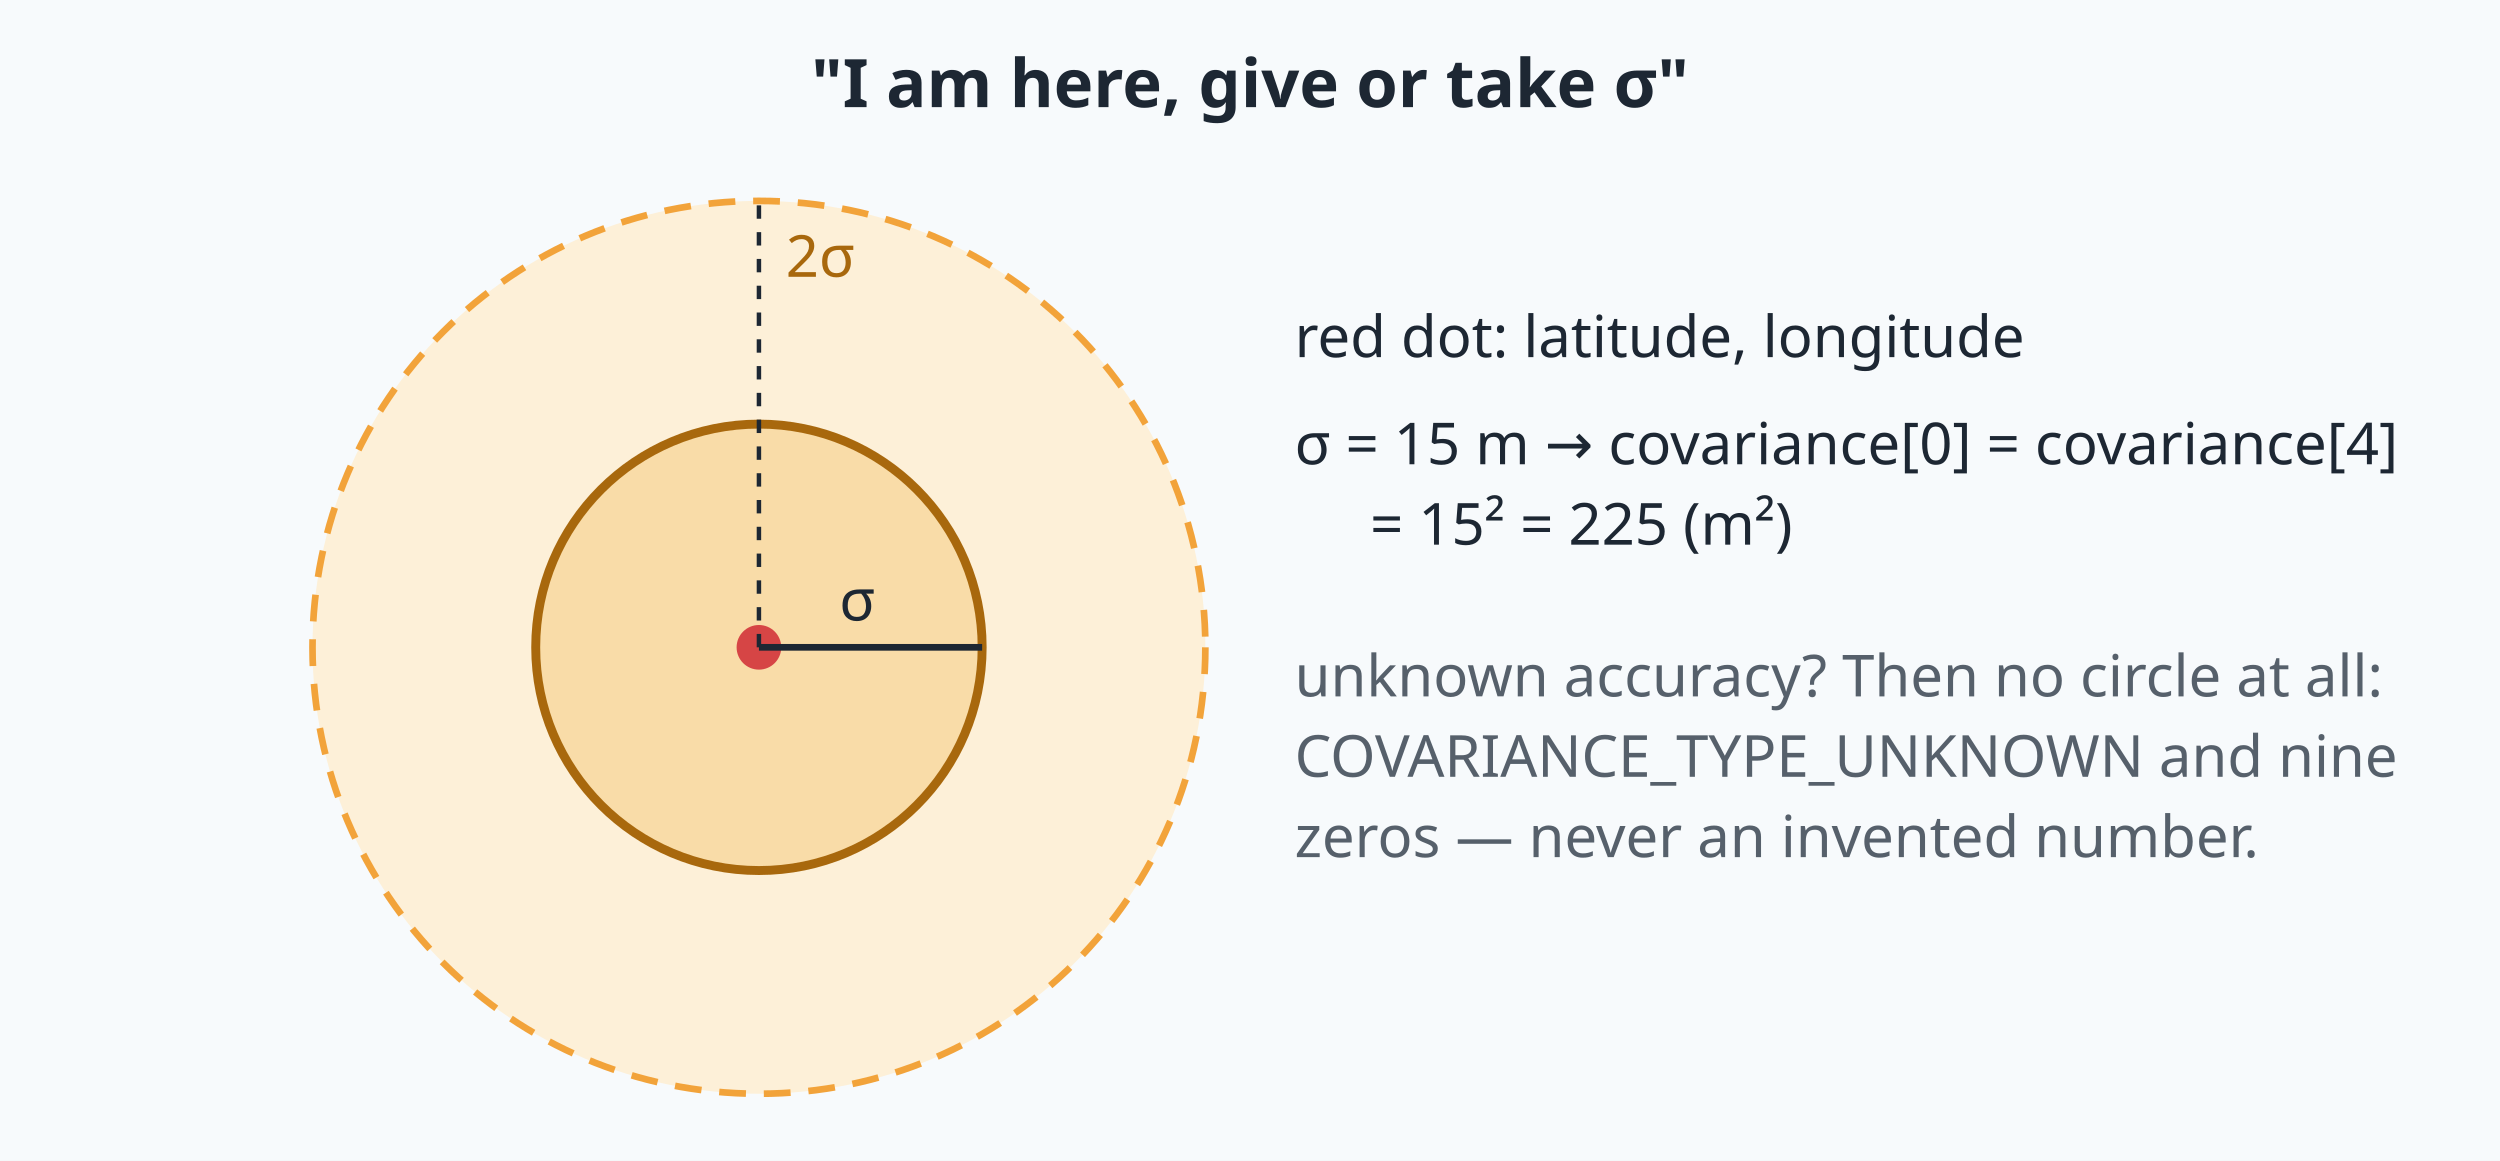
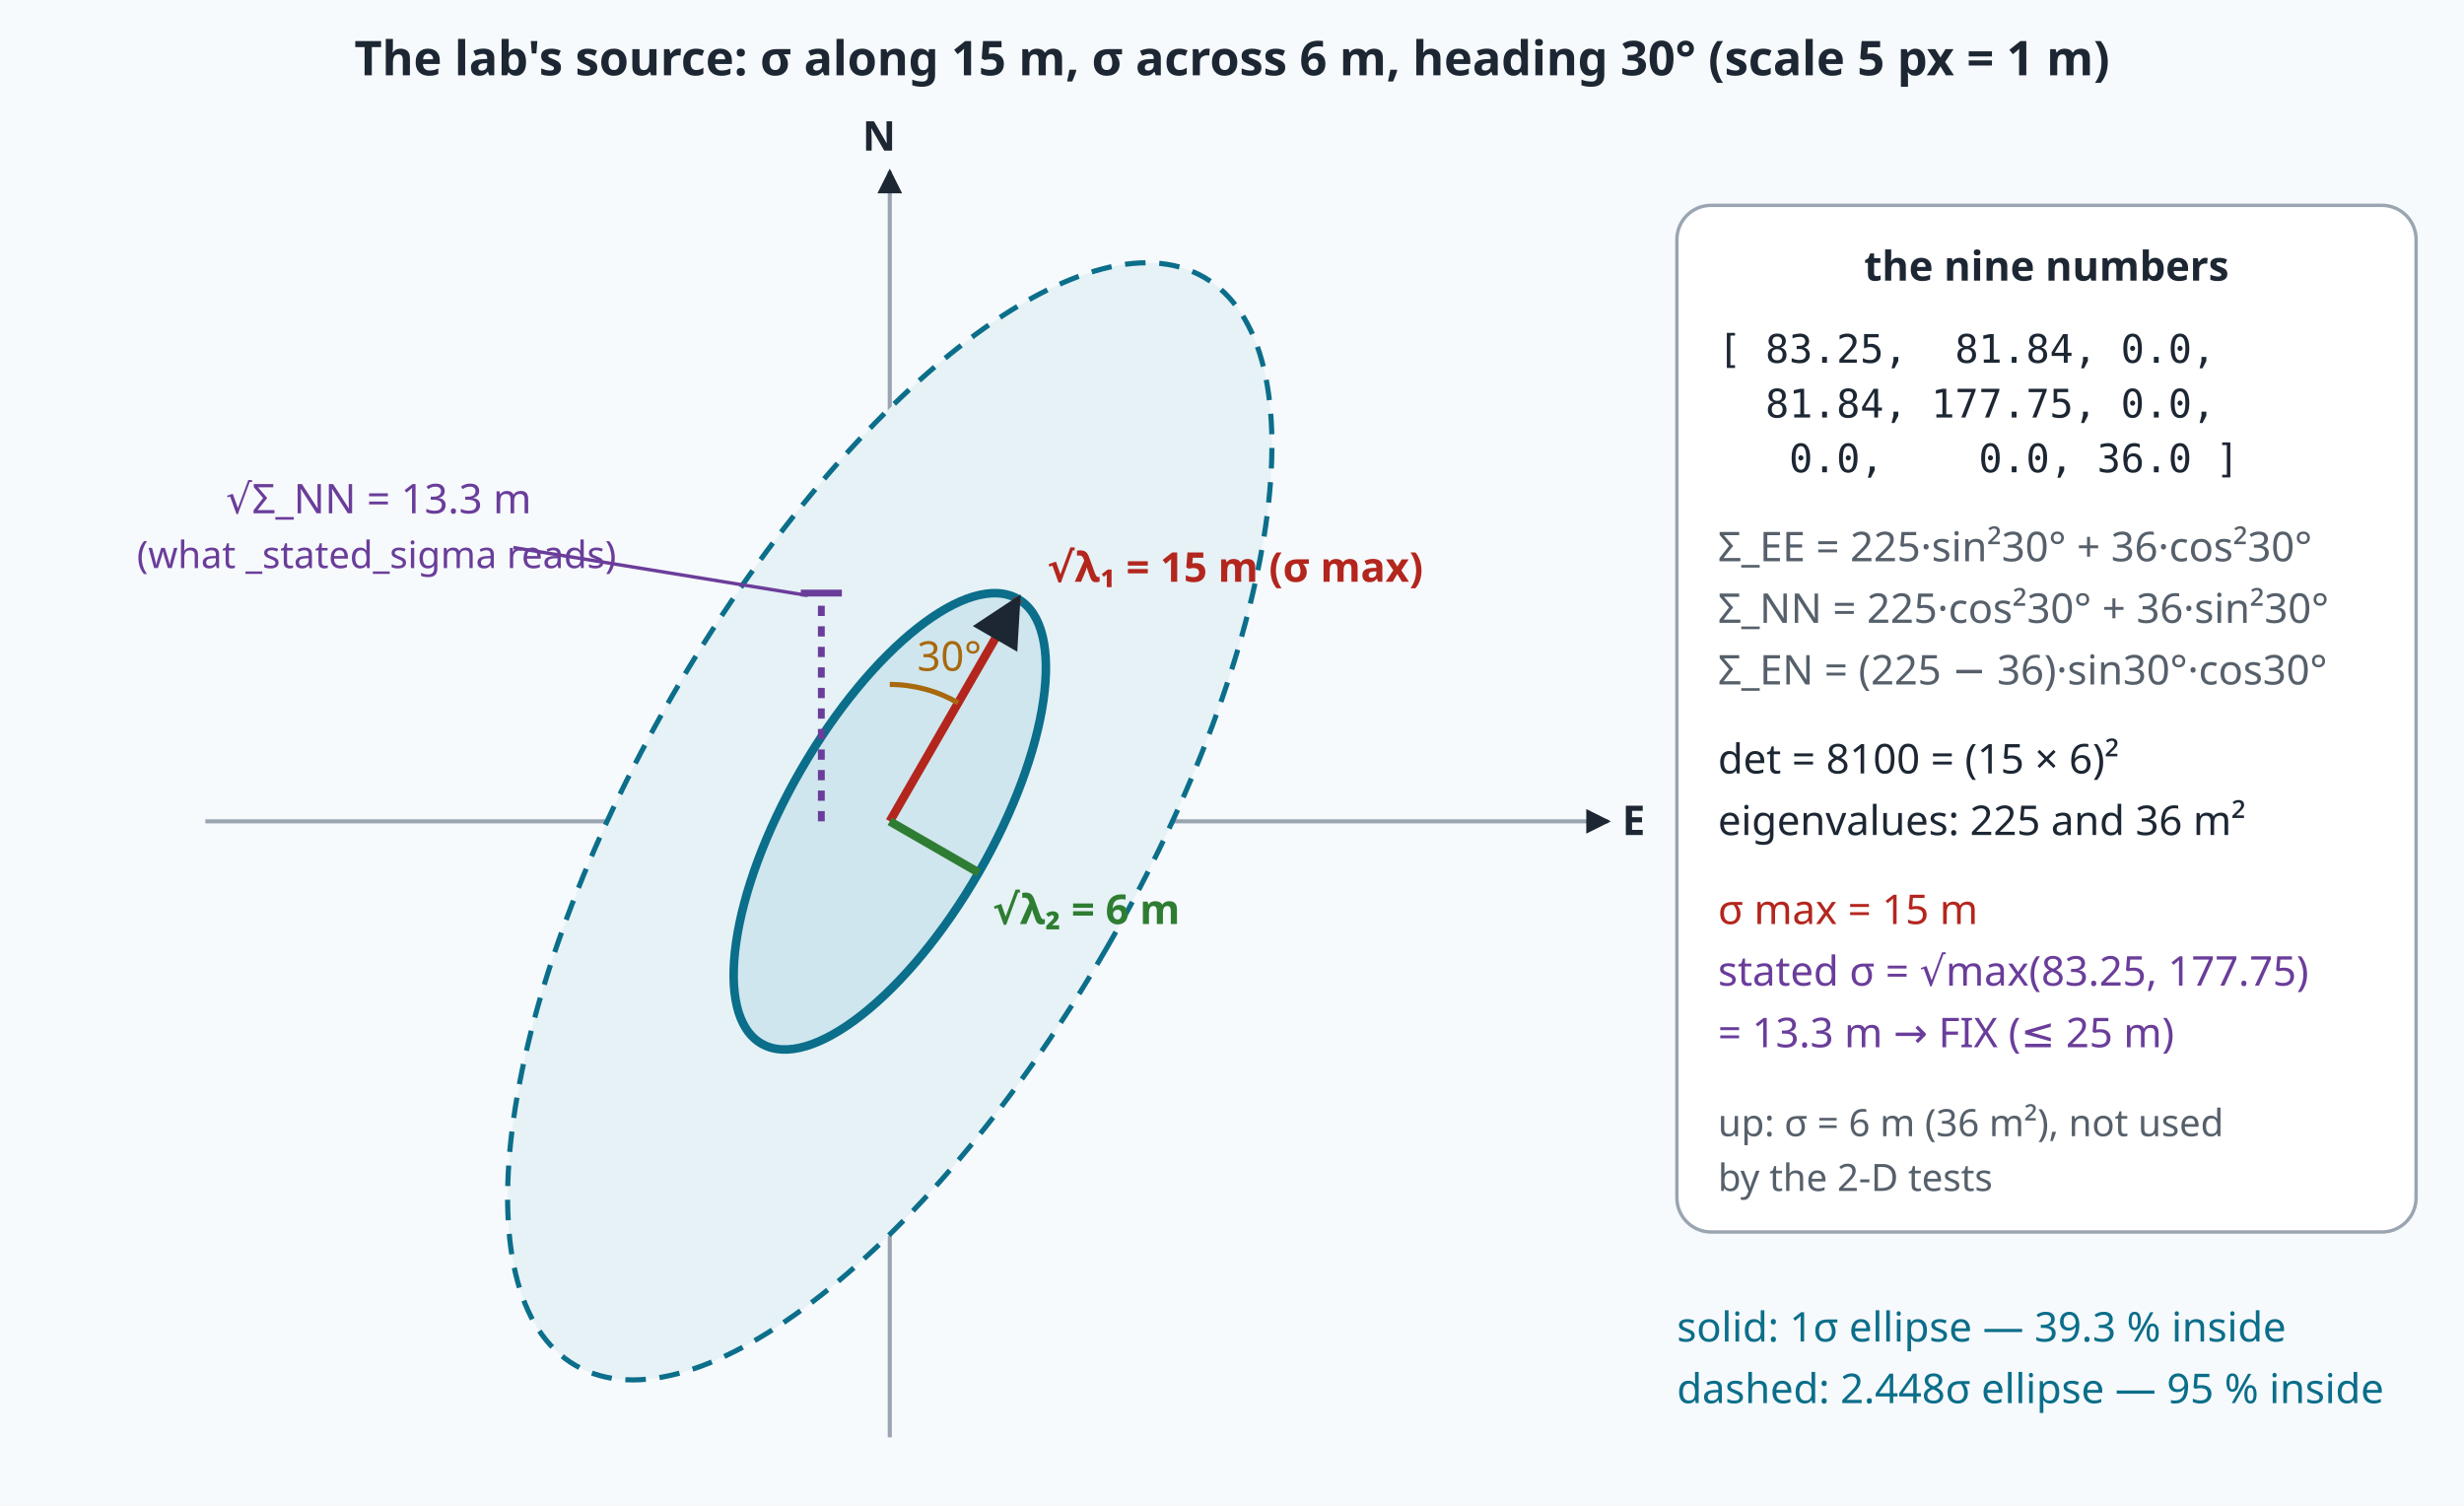
- <svg xmlns="http://www.w3.org/2000/svg" viewBox="0 0 560 260" font-family="sans-serif" font-size="13">
-   <rect width="560" height="260" fill="#f7fafc" />
-   <text x="280" y="24" text-anchor="middle" font-size="15" font-weight="bold" fill="#1d2733">"I am here, give or take σ"</text>
-   <circle cx="170" cy="145" r="100" fill="#fdf0d8" stroke="#f2a33a" stroke-width="1.5" stroke-dasharray="6 4" />
-   <circle cx="170" cy="145" r="50" fill="#f9dca8" stroke="#a8680d" stroke-width="2" />
-   <circle cx="170" cy="145" r="5" fill="#d64545" />
-   <line x1="170" y1="145" x2="220" y2="145" stroke="#1d2733" stroke-width="1.5" />
-   <text x="188" y="139" fill="#1d2733">σ</text>
-   <line x1="170" y1="145" x2="170" y2="45" stroke="#1d2733" stroke-width="1" stroke-dasharray="3 3" />
-   <text x="176" y="62" fill="#a8680d">2σ</text>
-   <text x="290" y="80" fill="#1d2733">red dot: latitude, longitude</text>
-   <text x="290" y="104" fill="#1d2733">σ = 15 m → covariance[0] = covariance[4]</text>
-   <text xml:space="preserve" x="290" y="122" fill="#1d2733">     = 15² = 225 (m²)</text>
-   <text x="290" y="156" fill="#56606b">unknown accuracy? Then no circle at all:</text>
-   <text x="290" y="174" fill="#56606b">COVARIANCE_TYPE_UNKNOWN and nine</text>
-   <text x="290" y="192" fill="#56606b">zeros — never an invented number.</text>
+ <svg xmlns="http://www.w3.org/2000/svg" viewBox="0 0 720 440" font-family="sans-serif" font-size="12">
+   <rect width="720" height="440" fill="#f7fafc" />
+   <defs>
+     <marker id="k" viewBox="0 0 10 10" refX="9" refY="5" markerWidth="6" markerHeight="6" orient="auto">
+       <path d="M0 0 L10 5 L0 10 z" fill="#1d2733" />
+     </marker>
+   </defs>
+   <text x="360" y="22" text-anchor="middle" font-size="14" font-weight="bold" fill="#1d2733">The lab's source: σ along 15 m, σ across 6 m, heading 30° (scale 5 px = 1 m)</text>
+   <g stroke="#9aa5b1" stroke-width="1.2">
+     <path d="M60 240 L470 240" marker-end="url(#k)" />
+     <path d="M260 420 L260 50" marker-end="url(#k)" />
+   </g>
+   <text x="474" y="244" fill="#1d2733" font-weight="bold">E</text>
+   <text x="252" y="44" fill="#1d2733" font-weight="bold">N</text>
+   <ellipse cx="260" cy="240" rx="73.4" ry="183.6" transform="rotate(30 260 240)" fill="#e6f2f6" stroke="#0b6e8a" stroke-width="1.5" stroke-dasharray="6 4" />
+   <ellipse cx="260" cy="240" rx="30" ry="75" transform="rotate(30 260 240)" fill="#cfe6ee" stroke="#0b6e8a" stroke-width="2.5" />
+   <path d="M260 240 L297.5 175" stroke="#b3261e" stroke-width="2.5" marker-end="url(#k)" />
+   <text x="306" y="170" fill="#b3261e" font-weight="bold">√λ₁ = 15 m (σ max)</text>
+   <path d="M260 240 L286 255" stroke="#2e7d32" stroke-width="2.5" />
+   <text x="290" y="270" fill="#2e7d32" font-weight="bold">√λ₂ = 6 m</text>
+   <path d="M260 200 A40 40 0 0 1 280 205.4" fill="none" stroke="#a8680d" stroke-width="1.5" />
+   <text x="268" y="196" fill="#a8680d">30°</text>
+   <path d="M240 240 L240 173.3" stroke="#6a3d9a" stroke-width="2" stroke-dasharray="3 3" />
+   <path d="M234 173.3 L246 173.3" stroke="#6a3d9a" stroke-width="2" />
+   <text x="66" y="150" fill="#6a3d9a">√Σ_NN = 13.3 m</text>
+   <text x="40" y="166" fill="#6a3d9a" font-size="11">(what _stated_sigma reads)</text>
+   <path d="M150 160 L236 174" stroke="#6a3d9a" stroke-width="1" />
+   <text x="490" y="392" fill="#0b6e8a">solid: 1σ ellipse — 39.3 % inside</text>
+   <text x="490" y="410" fill="#0b6e8a">dashed: 2.448σ ellipse — 95 % inside</text>
+   <rect x="490" y="60" width="216" height="300" rx="10" fill="#ffffff" stroke="#9aa5b1" />
+   <text x="598" y="82" text-anchor="middle" font-weight="bold" fill="#1d2733">the nine numbers</text>
+   <g font-family="monospace" font-size="11.5" fill="#1d2733" style="white-space:pre" xml:space="preserve">
+     <text x="502" y="106">[ 83.25,  81.84, 0.0,</text>
+     <text x="502" y="122">  81.84, 177.75, 0.0,</text>
+     <text x="502" y="138">   0.0,    0.0, 36.0 ]</text>
+   </g>
+   <text x="502" y="164" fill="#56606b">Σ_EE = 225·sin²30° + 36·cos²30°</text>
+   <text x="502" y="182" fill="#56606b">Σ_NN = 225·cos²30° + 36·sin²30°</text>
+   <text x="502" y="200" fill="#56606b">Σ_EN = (225 − 36)·sin30°·cos30°</text>
+   <text x="502" y="226" fill="#1d2733">det = 8100 = (15 × 6)²</text>
+   <text x="502" y="244" fill="#1d2733">eigenvalues: 225 and 36 m²</text>
+   <text x="502" y="270" fill="#b3261e">σ max = 15 m</text>
+   <text x="502" y="288" fill="#6a3d9a">stated σ = √max(83.25, 177.75)</text>
+   <text x="502" y="306" fill="#6a3d9a">         = 13.3 m  → FIX (≤ 25 m)</text>
+   <text x="502" y="332" fill="#56606b" font-size="11">up: σ = 6 m (36 m²), not used</text>
+   <text x="502" y="348" fill="#56606b" font-size="11">by the 2-D tests</text>
</svg>
